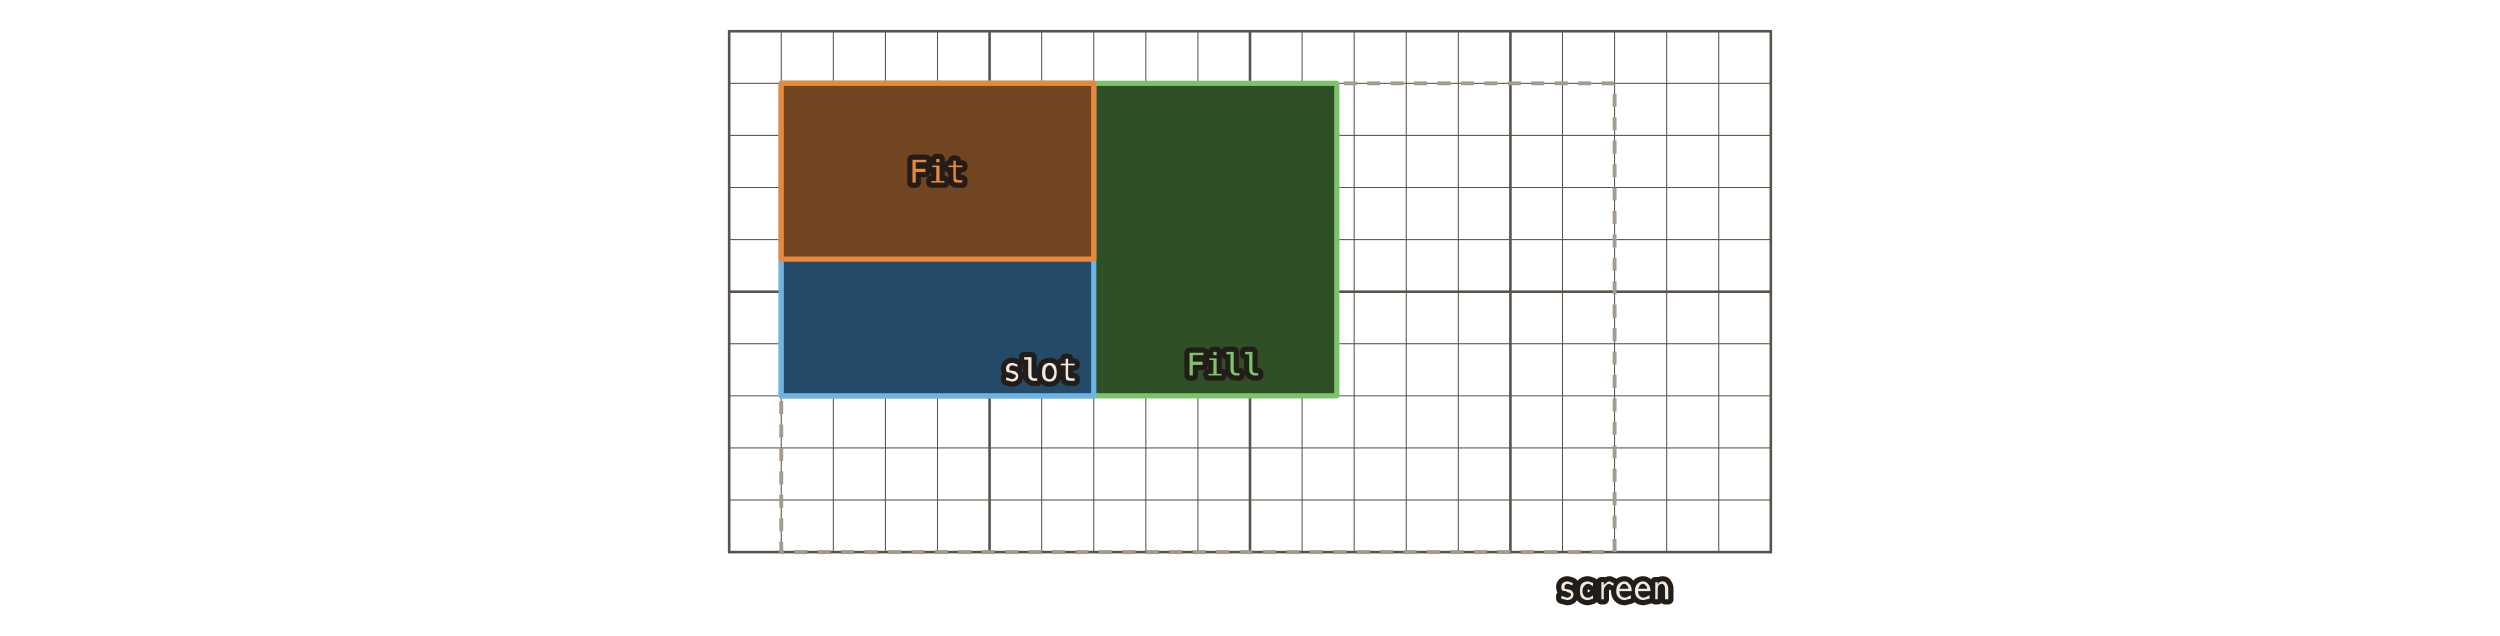
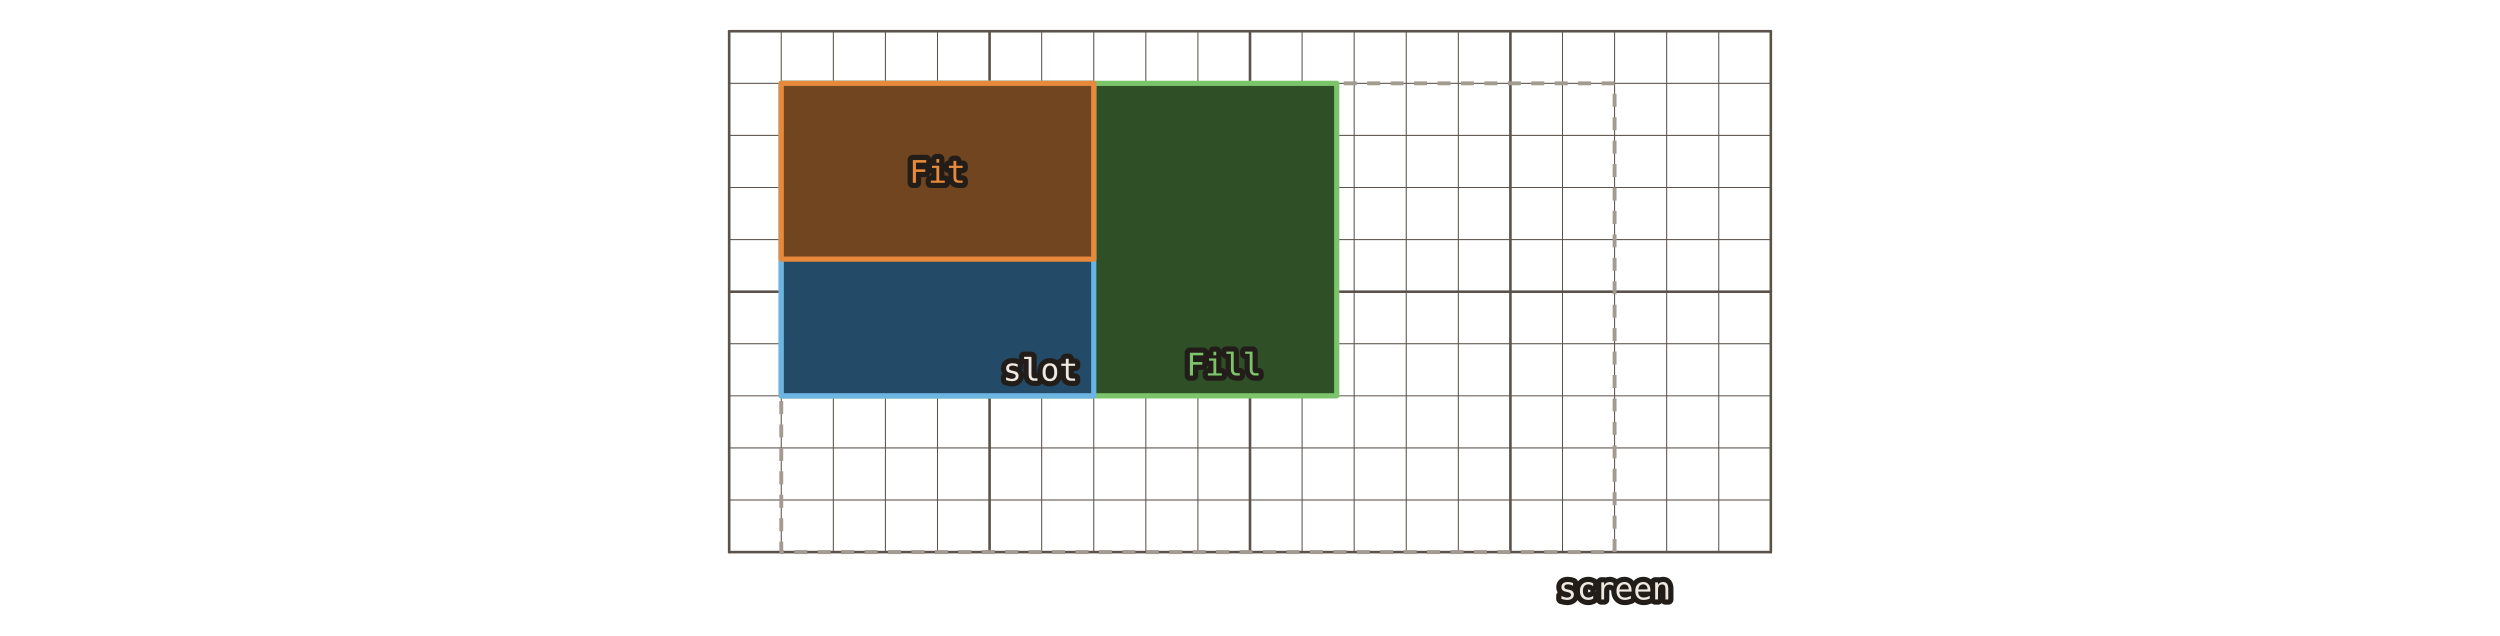
<svg xmlns="http://www.w3.org/2000/svg" width="960" height="244" viewBox="0 0 960 244" role="img">
-   <g transform="translate(280.0 12.0) scale(20) translate(-0.000 -0.000)">
-     <line x1="0.000" y1="0.000" x2="0.000" y2="10.000" stroke="#5a524b" stroke-width="0.050" stroke-linecap="round" />
-     <line x1="1.000" y1="0.000" x2="1.000" y2="10.000" stroke="#5a524b" stroke-width="0.020" stroke-linecap="round" />
-     <line x1="2.000" y1="0.000" x2="2.000" y2="10.000" stroke="#5a524b" stroke-width="0.020" stroke-linecap="round" />
-     <line x1="3.000" y1="0.000" x2="3.000" y2="10.000" stroke="#5a524b" stroke-width="0.020" stroke-linecap="round" />
-     <line x1="4.000" y1="0.000" x2="4.000" y2="10.000" stroke="#5a524b" stroke-width="0.020" stroke-linecap="round" />
-     <line x1="5.000" y1="0.000" x2="5.000" y2="10.000" stroke="#5a524b" stroke-width="0.050" stroke-linecap="round" />
-     <line x1="6.000" y1="0.000" x2="6.000" y2="10.000" stroke="#5a524b" stroke-width="0.020" stroke-linecap="round" />
-     <line x1="7.000" y1="0.000" x2="7.000" y2="10.000" stroke="#5a524b" stroke-width="0.020" stroke-linecap="round" />
-     <line x1="8.000" y1="0.000" x2="8.000" y2="10.000" stroke="#5a524b" stroke-width="0.020" stroke-linecap="round" />
-     <line x1="9.000" y1="0.000" x2="9.000" y2="10.000" stroke="#5a524b" stroke-width="0.020" stroke-linecap="round" />
-     <line x1="10.000" y1="0.000" x2="10.000" y2="10.000" stroke="#5a524b" stroke-width="0.050" stroke-linecap="round" />
-     <line x1="11.000" y1="0.000" x2="11.000" y2="10.000" stroke="#5a524b" stroke-width="0.020" stroke-linecap="round" />
-     <line x1="12.000" y1="0.000" x2="12.000" y2="10.000" stroke="#5a524b" stroke-width="0.020" stroke-linecap="round" />
-     <line x1="13.000" y1="0.000" x2="13.000" y2="10.000" stroke="#5a524b" stroke-width="0.020" stroke-linecap="round" />
-     <line x1="14.000" y1="0.000" x2="14.000" y2="10.000" stroke="#5a524b" stroke-width="0.020" stroke-linecap="round" />
-     <line x1="15.000" y1="0.000" x2="15.000" y2="10.000" stroke="#5a524b" stroke-width="0.050" stroke-linecap="round" />
-     <line x1="16.000" y1="0.000" x2="16.000" y2="10.000" stroke="#5a524b" stroke-width="0.020" stroke-linecap="round" />
-     <line x1="17.000" y1="0.000" x2="17.000" y2="10.000" stroke="#5a524b" stroke-width="0.020" stroke-linecap="round" />
-     <line x1="18.000" y1="0.000" x2="18.000" y2="10.000" stroke="#5a524b" stroke-width="0.020" stroke-linecap="round" />
-     <line x1="19.000" y1="0.000" x2="19.000" y2="10.000" stroke="#5a524b" stroke-width="0.020" stroke-linecap="round" />
-     <line x1="20.000" y1="0.000" x2="20.000" y2="10.000" stroke="#5a524b" stroke-width="0.050" stroke-linecap="round" />
-     <line x1="0.000" y1="0.000" x2="20.000" y2="0.000" stroke="#5a524b" stroke-width="0.050" stroke-linecap="round" />
-     <line x1="0.000" y1="1.000" x2="20.000" y2="1.000" stroke="#5a524b" stroke-width="0.020" stroke-linecap="round" />
-     <line x1="0.000" y1="2.000" x2="20.000" y2="2.000" stroke="#5a524b" stroke-width="0.020" stroke-linecap="round" />
-     <line x1="0.000" y1="3.000" x2="20.000" y2="3.000" stroke="#5a524b" stroke-width="0.020" stroke-linecap="round" />
-     <line x1="0.000" y1="4.000" x2="20.000" y2="4.000" stroke="#5a524b" stroke-width="0.020" stroke-linecap="round" />
-     <line x1="0.000" y1="5.000" x2="20.000" y2="5.000" stroke="#5a524b" stroke-width="0.050" stroke-linecap="round" />
-     <line x1="0.000" y1="6.000" x2="20.000" y2="6.000" stroke="#5a524b" stroke-width="0.020" stroke-linecap="round" />
-     <line x1="0.000" y1="7.000" x2="20.000" y2="7.000" stroke="#5a524b" stroke-width="0.020" stroke-linecap="round" />
-     <line x1="0.000" y1="8.000" x2="20.000" y2="8.000" stroke="#5a524b" stroke-width="0.020" stroke-linecap="round" />
-     <line x1="0.000" y1="9.000" x2="20.000" y2="9.000" stroke="#5a524b" stroke-width="0.020" stroke-linecap="round" />
-     <line x1="0.000" y1="10.000" x2="20.000" y2="10.000" stroke="#5a524b" stroke-width="0.050" stroke-linecap="round" />
-     <polygon points="1.000,1.000 17.000,1.000 17.000,10.000 1.000,10.000" fill="none" stroke="#a39a90" stroke-width="0.075" stroke-dasharray="0.250 0.200" stroke-linejoin="round" />
-     <polygon points="1.000,1.000 11.667,1.000 11.667,7.000 1.000,7.000" fill="#2f4f27" stroke="#7cc46a" stroke-width="0.100" stroke-linejoin="round" />
-     <polygon points="1.000,1.000 7.000,1.000 7.000,7.000 1.000,7.000" fill="#234a66" stroke="#6bb4e3" stroke-width="0.100" stroke-linejoin="round" />
-     <polygon points="1.000,1.000 7.000,1.000 7.000,4.375 1.000,4.375" fill="#70451f" stroke="#e8883a" stroke-width="0.100" stroke-linejoin="round" />
-     <text x="17.000" y="10.910" font-family="ui-monospace, SFMono-Regular, Menlo, Consolas, monospace" font-size="0.600" text-anchor="middle" fill="#f0e9e2" stroke="#221d19" stroke-width="0.200" stroke-linejoin="round" paint-order="stroke">screen</text>
-     <text x="6.700" y="6.710" font-family="ui-monospace, SFMono-Regular, Menlo, Consolas, monospace" font-size="0.600" text-anchor="end" fill="#f0e9e2" stroke="#221d19" stroke-width="0.200" stroke-linejoin="round" paint-order="stroke">slot</text>
-     <text x="4.000" y="2.910" font-family="ui-monospace, SFMono-Regular, Menlo, Consolas, monospace" font-size="0.600" text-anchor="middle" fill="#e8883a" stroke="#221d19" stroke-width="0.200" stroke-linejoin="round" paint-order="stroke">Fit</text>
-     <text x="9.500" y="6.610" font-family="ui-monospace, SFMono-Regular, Menlo, Consolas, monospace" font-size="0.600" text-anchor="middle" fill="#7cc46a" stroke="#221d19" stroke-width="0.200" stroke-linejoin="round" paint-order="stroke">Fill</text>
+   <g transform="translate(280.0 12.0)">
+     <line x1="0.0" y1="0.0" x2="0.0" y2="200.0" fill="none" stroke="#5a524b" stroke-width="1" stroke-linecap="round" />
+     <line x1="20.0" y1="0.0" x2="20.0" y2="200.0" fill="none" stroke="#5a524b" stroke-width="0.4" stroke-linecap="round" />
+     <line x1="40.0" y1="0.0" x2="40.0" y2="200.0" fill="none" stroke="#5a524b" stroke-width="0.4" stroke-linecap="round" />
+     <line x1="60.0" y1="0.0" x2="60.0" y2="200.0" fill="none" stroke="#5a524b" stroke-width="0.4" stroke-linecap="round" />
+     <line x1="80.0" y1="0.0" x2="80.0" y2="200.0" fill="none" stroke="#5a524b" stroke-width="0.4" stroke-linecap="round" />
+     <line x1="100.0" y1="0.0" x2="100.0" y2="200.0" fill="none" stroke="#5a524b" stroke-width="1" stroke-linecap="round" />
+     <line x1="120.0" y1="0.0" x2="120.0" y2="200.0" fill="none" stroke="#5a524b" stroke-width="0.4" stroke-linecap="round" />
+     <line x1="140.0" y1="0.0" x2="140.0" y2="200.0" fill="none" stroke="#5a524b" stroke-width="0.4" stroke-linecap="round" />
+     <line x1="160.0" y1="0.0" x2="160.0" y2="200.0" fill="none" stroke="#5a524b" stroke-width="0.4" stroke-linecap="round" />
+     <line x1="180.0" y1="0.0" x2="180.0" y2="200.0" fill="none" stroke="#5a524b" stroke-width="0.4" stroke-linecap="round" />
+     <line x1="200.0" y1="0.0" x2="200.0" y2="200.0" fill="none" stroke="#5a524b" stroke-width="1" stroke-linecap="round" />
+     <line x1="220.0" y1="0.0" x2="220.0" y2="200.0" fill="none" stroke="#5a524b" stroke-width="0.4" stroke-linecap="round" />
+     <line x1="240.0" y1="0.0" x2="240.0" y2="200.0" fill="none" stroke="#5a524b" stroke-width="0.4" stroke-linecap="round" />
+     <line x1="260.0" y1="0.0" x2="260.0" y2="200.0" fill="none" stroke="#5a524b" stroke-width="0.4" stroke-linecap="round" />
+     <line x1="280.0" y1="0.0" x2="280.0" y2="200.0" fill="none" stroke="#5a524b" stroke-width="0.4" stroke-linecap="round" />
+     <line x1="300.0" y1="0.0" x2="300.0" y2="200.0" fill="none" stroke="#5a524b" stroke-width="1" stroke-linecap="round" />
+     <line x1="320.0" y1="0.0" x2="320.0" y2="200.0" fill="none" stroke="#5a524b" stroke-width="0.4" stroke-linecap="round" />
+     <line x1="340.0" y1="0.0" x2="340.0" y2="200.0" fill="none" stroke="#5a524b" stroke-width="0.4" stroke-linecap="round" />
+     <line x1="360.0" y1="0.0" x2="360.0" y2="200.0" fill="none" stroke="#5a524b" stroke-width="0.4" stroke-linecap="round" />
+     <line x1="380.0" y1="0.0" x2="380.0" y2="200.0" fill="none" stroke="#5a524b" stroke-width="0.4" stroke-linecap="round" />
+     <line x1="400.0" y1="0.0" x2="400.0" y2="200.0" fill="none" stroke="#5a524b" stroke-width="1" stroke-linecap="round" />
+     <line x1="0.0" y1="0.0" x2="400.0" y2="0.0" fill="none" stroke="#5a524b" stroke-width="1" stroke-linecap="round" />
+     <line x1="0.0" y1="20.0" x2="400.0" y2="20.0" fill="none" stroke="#5a524b" stroke-width="0.4" stroke-linecap="round" />
+     <line x1="0.0" y1="40.0" x2="400.0" y2="40.0" fill="none" stroke="#5a524b" stroke-width="0.4" stroke-linecap="round" />
+     <line x1="0.0" y1="60.0" x2="400.0" y2="60.0" fill="none" stroke="#5a524b" stroke-width="0.4" stroke-linecap="round" />
+     <line x1="0.0" y1="80.0" x2="400.0" y2="80.0" fill="none" stroke="#5a524b" stroke-width="0.4" stroke-linecap="round" />
+     <line x1="0.0" y1="100.0" x2="400.0" y2="100.0" fill="none" stroke="#5a524b" stroke-width="1" stroke-linecap="round" />
+     <line x1="0.0" y1="120.0" x2="400.0" y2="120.0" fill="none" stroke="#5a524b" stroke-width="0.4" stroke-linecap="round" />
+     <line x1="0.0" y1="140.0" x2="400.0" y2="140.0" fill="none" stroke="#5a524b" stroke-width="0.4" stroke-linecap="round" />
+     <line x1="0.0" y1="160.0" x2="400.0" y2="160.0" fill="none" stroke="#5a524b" stroke-width="0.4" stroke-linecap="round" />
+     <line x1="0.0" y1="180.0" x2="400.0" y2="180.0" fill="none" stroke="#5a524b" stroke-width="0.4" stroke-linecap="round" />
+     <line x1="0.0" y1="200.0" x2="400.0" y2="200.0" fill="none" stroke="#5a524b" stroke-width="1" stroke-linecap="round" />
+     <polygon points="20.0,20.0 340.0,20.0 340.0,200.0 20.0,200.0" fill="none" stroke="#a39a90" stroke-width="1.5" stroke-dasharray="5 4" stroke-linejoin="round" />
+     <polygon points="20.0,20.0 233.3,20.0 233.3,140.0 20.0,140.0" fill="#2f4f27" stroke="#7cc46a" stroke-width="2" stroke-linejoin="round" />
+     <polygon points="20.0,20.0 140.0,20.0 140.0,140.0 20.0,140.0" fill="#234a66" stroke="#6bb4e3" stroke-width="2" stroke-linejoin="round" />
+     <polygon points="20.0,20.0 140.0,20.0 140.0,87.5 20.0,87.5" fill="#70451f" stroke="#e8883a" stroke-width="2" stroke-linejoin="round" />
+     <text x="340.0" y="218.2" font-family="ui-monospace, SFMono-Regular, Menlo, Consolas, monospace" font-size="12" text-anchor="middle" stroke="#221d19" stroke-width="4" stroke-linejoin="round" paint-order="stroke" fill="#f0e9e2">screen</text>
+     <text x="134.0" y="134.2" font-family="ui-monospace, SFMono-Regular, Menlo, Consolas, monospace" font-size="12" text-anchor="end" stroke="#221d19" stroke-width="4" stroke-linejoin="round" paint-order="stroke" fill="#f0e9e2">slot</text>
+     <text x="80.0" y="58.2" font-family="ui-monospace, SFMono-Regular, Menlo, Consolas, monospace" font-size="12" text-anchor="middle" stroke="#221d19" stroke-width="4" stroke-linejoin="round" paint-order="stroke" fill="#e8883a">Fit</text>
+     <text x="190.0" y="132.2" font-family="ui-monospace, SFMono-Regular, Menlo, Consolas, monospace" font-size="12" text-anchor="middle" stroke="#221d19" stroke-width="4" stroke-linejoin="round" paint-order="stroke" fill="#7cc46a">Fill</text>
  </g>
</svg>
